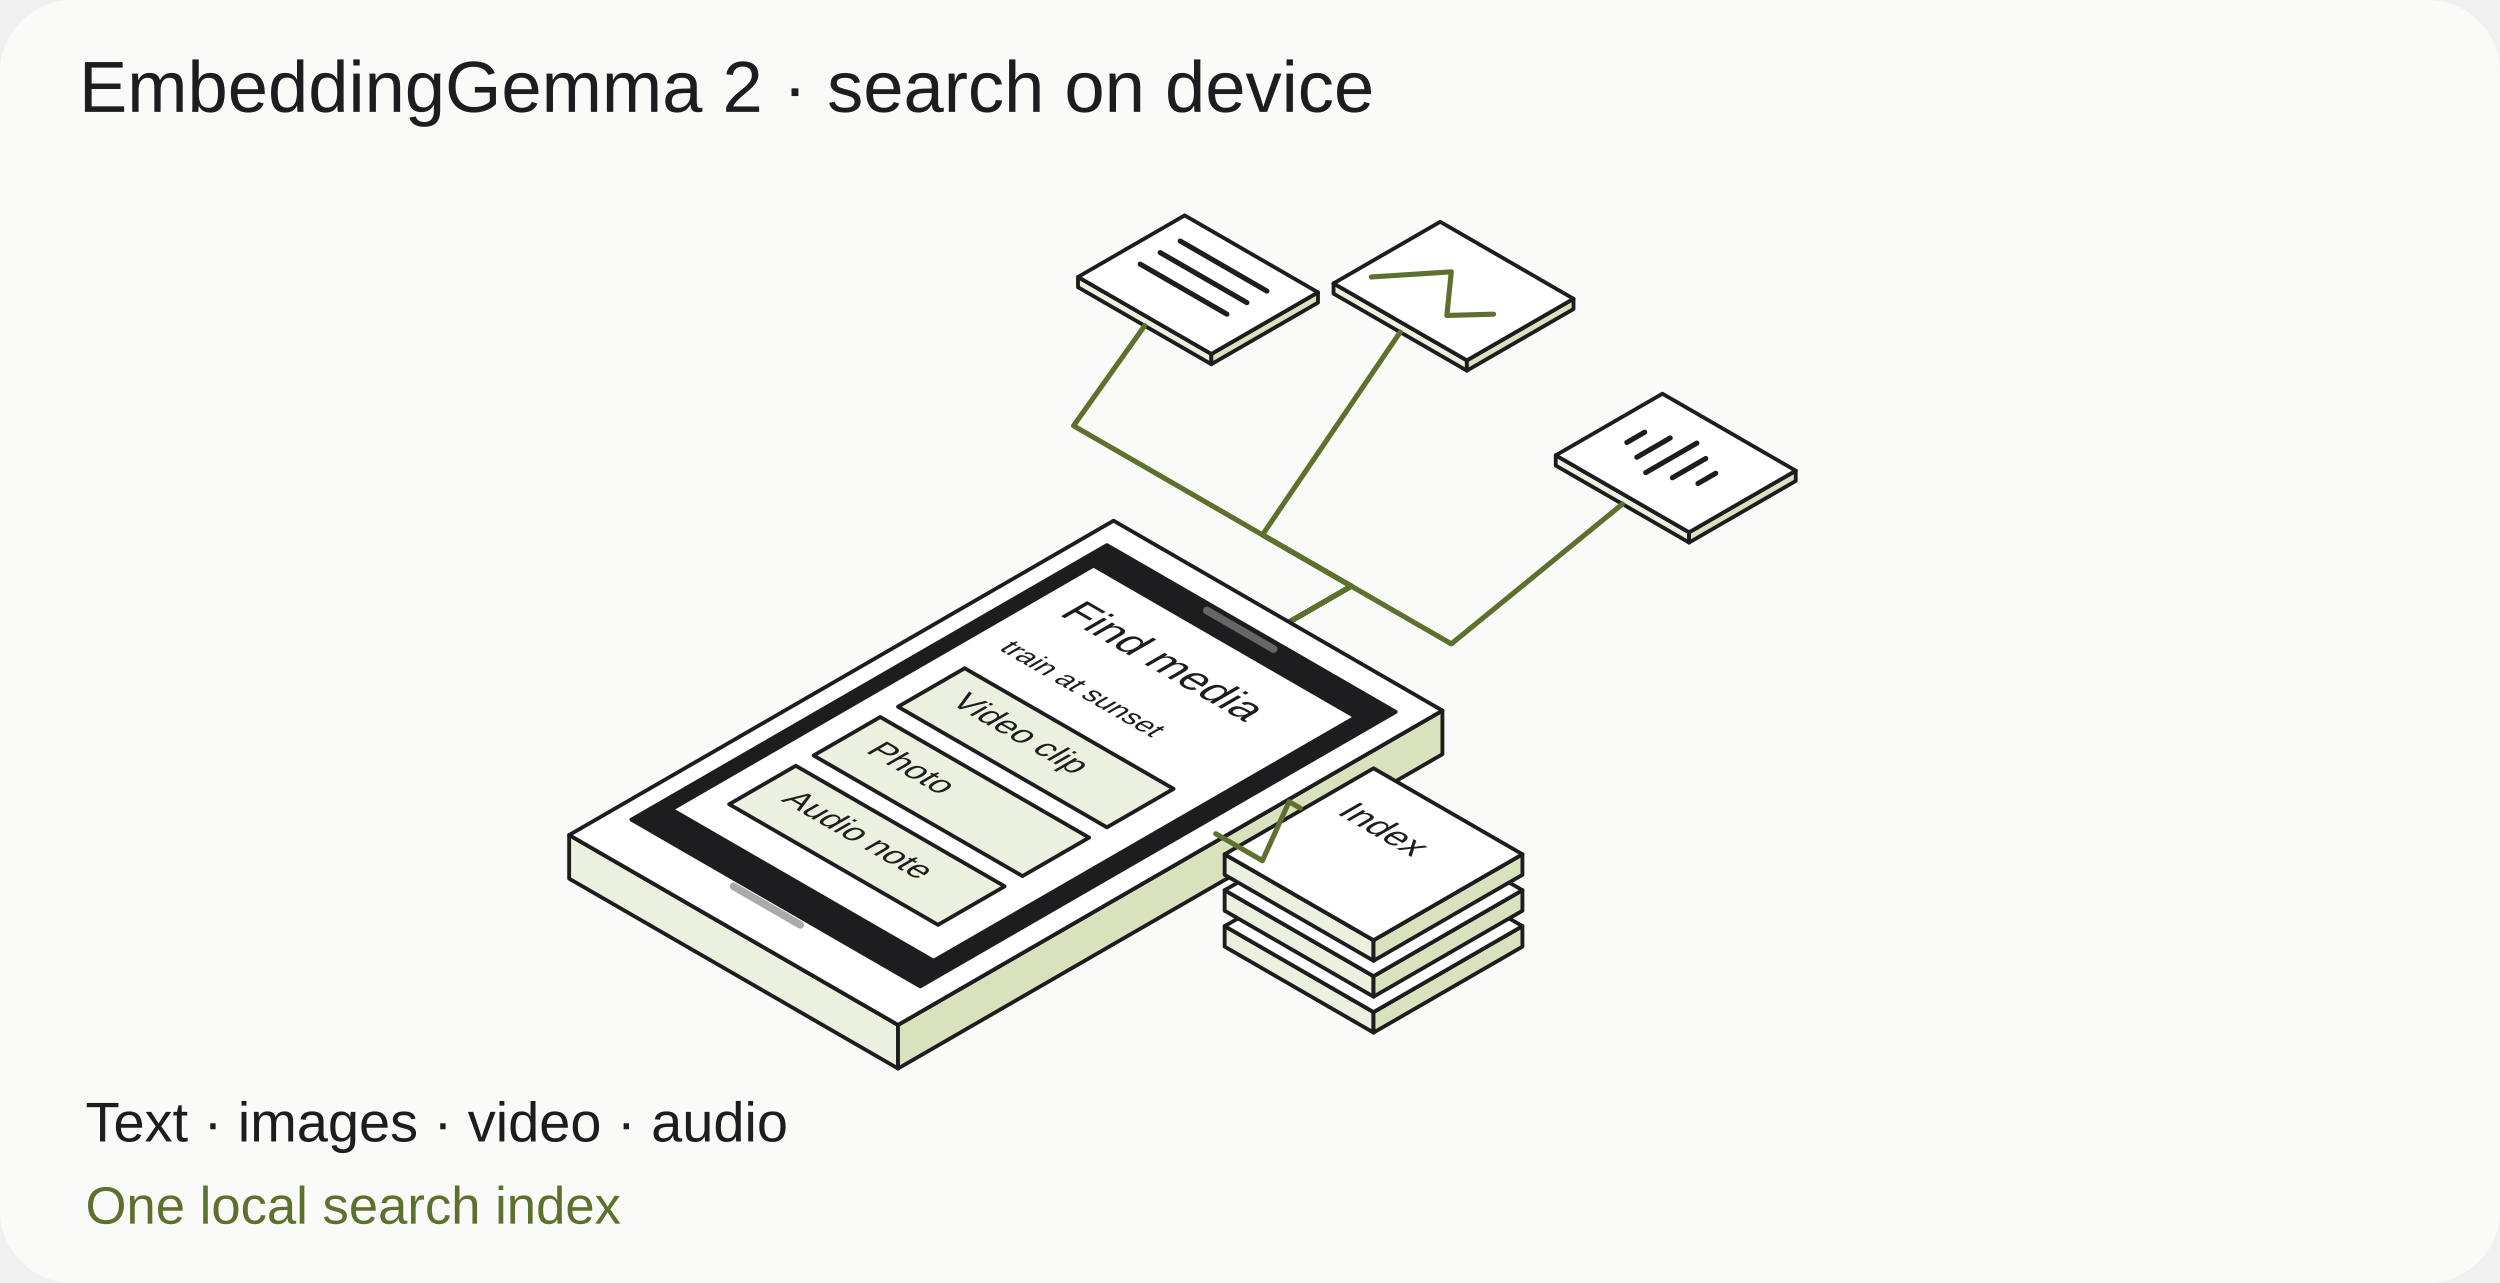
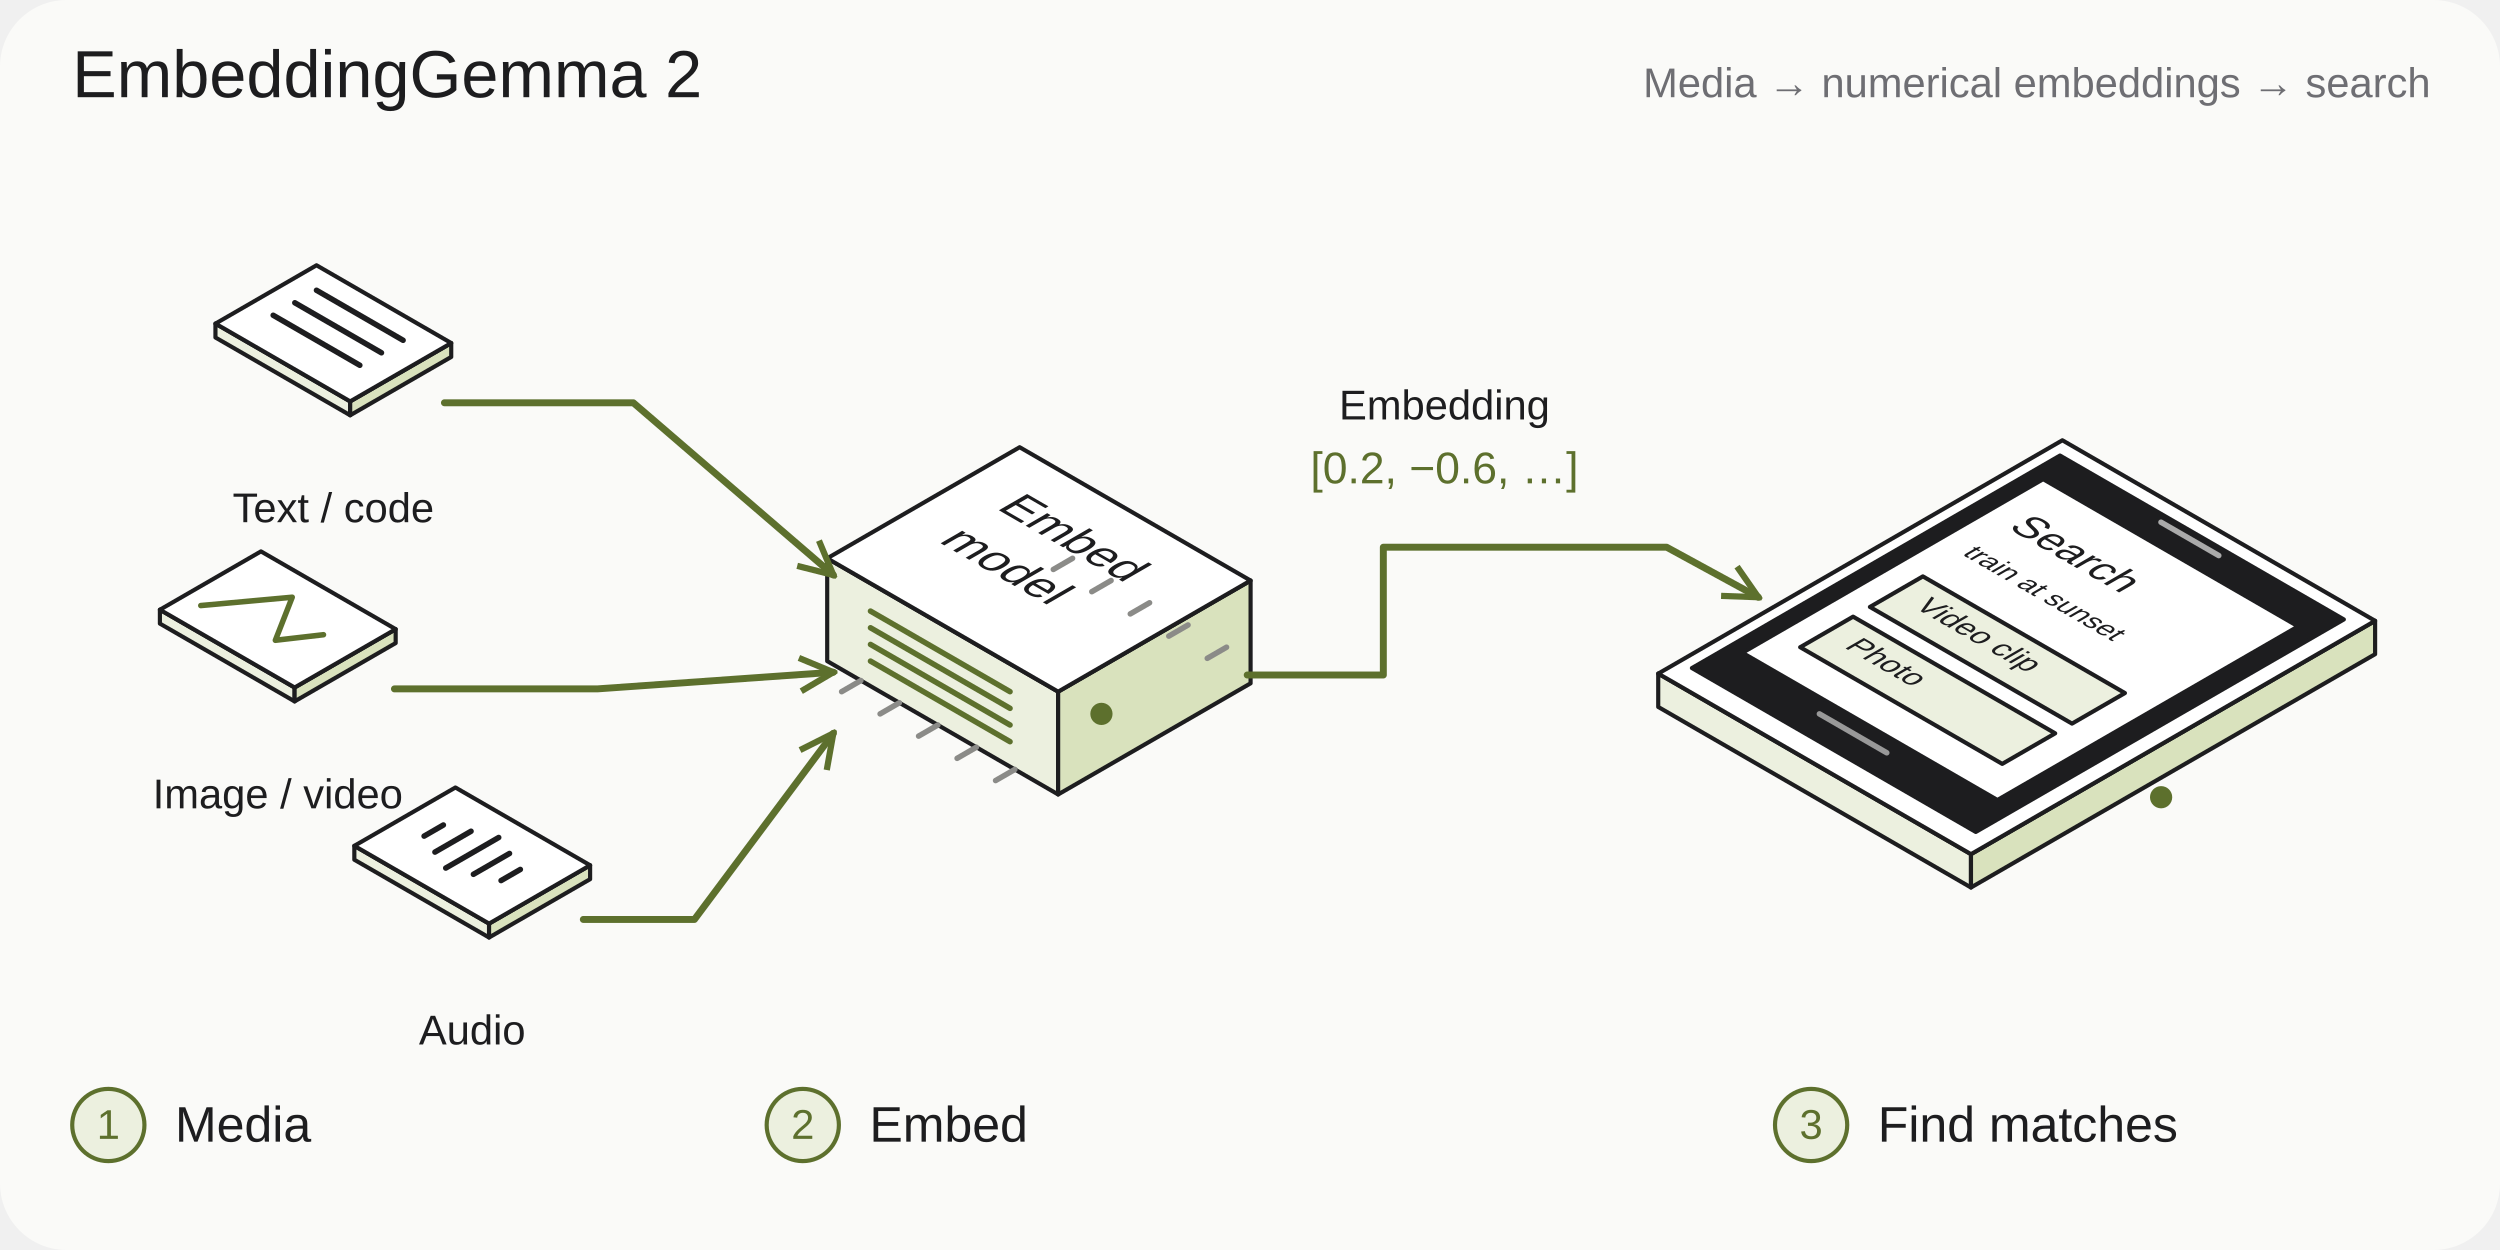
- <svg xmlns="http://www.w3.org/2000/svg" viewBox="0 0 760 390" role="img" aria-labelledby="title desc">
-   <rect width="760" height="390" rx="22" fill="#fafaf8" />
+ <svg xmlns="http://www.w3.org/2000/svg" viewBox="0 0 900 450" role="img" aria-labelledby="title desc">
+   <style>@media(prefers-reduced-motion:reduce){.motion{display:none}}</style>
+   <defs>
+     <marker id="arrow" viewBox="0 0 10 10" refX="9" refY="5" markerWidth="6" markerHeight="6" orient="auto">
+       <path d="M1 1 L9 5 L1 9" fill="none" stroke="#5d702d" stroke-width="1.5" />
+     </marker>
+   </defs>
+   <rect width="900" height="450" rx="24" fill="#fafaf8" />
  <g stroke="#1d1d1f" stroke-width="1.5" stroke-linecap="round" stroke-linejoin="round">
-     <text x="24" y="34" font-family="Arial,Helvetica,sans-serif" font-size="22" fill="#1d1d1f" stroke="none" text-anchor="start">EmbeddingGemma 2 · search on device</text>
-     <g transform="translate(84 92) scale(0.78)">
-       <polygon points="312.45,-6.00 364.41,24.00 364.41,20.00 312.45,-10.00" fill="#ecf0df" stroke="#1d1d1f" />
-       <polygon points="405.98,0.00 364.41,24.00 364.41,20.00 405.98,-4.00" fill="#d9e2bd" stroke="#1d1d1f" />
-       <polygon points="354.02,-34.00 405.98,-4.00 364.41,20.00 312.45,-10.00" fill="white" stroke="#1d1d1f" />
-       <polyline points="352.29,-24.00 386.06,-4.50" fill="none" stroke="#1d1d1f" stroke-width="2" />
-       <polyline points="344.49,-19.50 378.27,0.00" fill="none" stroke="#1d1d1f" stroke-width="2" />
-       <polyline points="336.70,-15.00 370.47,4.50" fill="none" stroke="#1d1d1f" stroke-width="2" />
-       <polyline points="338.43,9.00 310.72,48.00 418.97,110.50 392.99,125.50" fill="none" stroke="#5d702d" stroke-width="2" />
-       <polygon points="412.04,-3.50 464.00,26.50 464.00,22.50 412.04,-7.50" fill="#ecf0df" stroke="#1d1d1f" />
-       <polygon points="505.57,2.50 464.00,26.50 464.00,22.50 505.57,-1.50" fill="#d9e2bd" stroke="#1d1d1f" />
-       <polygon points="453.61,-31.50 505.57,-1.50 464.00,22.50 412.04,-7.50" fill="white" stroke="#1d1d1f" />
-       <polyline points="426.77,-10.00 457.94,-12.00 456.21,5.00 474.40,4.50" fill="none" stroke="#5d702d" stroke-width="2" />
-       <polyline points="438.02,11.50 384.33,90.50 418.97,110.50 392.99,125.50" fill="none" stroke="#5d702d" stroke-width="2" />
-       <polygon points="498.65,63.50 550.61,93.50 550.61,89.50 498.65,59.50" fill="#ecf0df" stroke="#1d1d1f" />
-       <polygon points="592.18,69.50 550.61,93.50 550.61,89.50 592.18,65.50" fill="#d9e2bd" stroke="#1d1d1f" />
-       <polygon points="540.21,35.50 592.18,65.50 550.61,89.50 498.65,59.50" fill="white" stroke="#1d1d1f" />
-       <polyline points="533.29,50.50 526.36,54.50" fill="none" stroke="#1d1d1f" stroke-width="2" />
-       <polyline points="543.25,52.75 530.26,60.25" fill="none" stroke="#1d1d1f" stroke-width="2" />
-       <polyline points="553.64,54.75 533.72,66.25" fill="none" stroke="#1d1d1f" stroke-width="2" />
-       <polyline points="557.10,60.75 544.11,68.25" fill="none" stroke="#1d1d1f" stroke-width="2" />
-       <polyline points="561.00,66.50 554.07,70.50" fill="none" stroke="#1d1d1f" stroke-width="2" />
-       <polyline points="524.63,78.50 457.94,133.00 418.97,110.50 392.99,125.50" fill="none" stroke="#5d702d" stroke-width="2" />
-       <polygon points="114.13,224.50 242.30,298.50 242.30,281.50 114.13,207.50" fill="#ecf0df" stroke="#1d1d1f" />
-       <polygon points="454.48,176.00 242.30,298.50 242.30,281.50 454.48,159.00" fill="#d9e2bd" stroke="#1d1d1f" />
-       <polygon points="326.31,85.00 454.48,159.00 242.30,281.50 114.13,207.50" fill="white" stroke="#1d1d1f" />
-       <polygon points="323.71,94.50 436.29,159.50 250.96,266.50 138.38,201.50" fill="#1d1d1f" stroke="#1d1d1f" />
-       <polygon points="318.51,102.50 420.70,161.50 256.16,256.50 153.97,197.50" fill="white" stroke="#1d1d1f" />
-       <polyline points="362.68,120.00 388.66,135.00" fill="none" stroke="#666" stroke-width="3" />
-       <g transform="translate(304.66 121.50) matrix(.8660254 .5 -.8660254 .5 0 0)">
-         <text x="0" y="0" font-family="Arial,Helvetica,sans-serif" font-size="17" fill="#1d1d1f" stroke="none" text-anchor="start">Find media</text>
-       </g>
-       <g transform="translate(281.27 135.00) matrix(.8660254 .5 -.8660254 .5 0 0)">
-         <text x="0" y="0" font-family="Arial,Helvetica,sans-serif" font-size="11" fill="#1d1d1f" stroke="none" text-anchor="start">train at sunset</text>
-       </g>
-       <polygon points="268.28,142.50 349.69,189.50 323.71,204.50 242.30,157.50" fill="#ecf0df" stroke="#1d1d1f" />
-       <g transform="translate(262.22 156.00) matrix(.8660254 .5 -.8660254 .5 0 0)">
-         <text x="0" y="0" font-family="Arial,Helvetica,sans-serif" font-size="13" fill="#1d1d1f" stroke="none" text-anchor="start">Video clip</text>
-       </g>
-       <polygon points="235.37,161.50 316.78,208.50 290.80,223.50 209.39,176.50" fill="#ecf0df" stroke="#1d1d1f" />
-       <g transform="translate(229.31 175.00) matrix(.8660254 .5 -.8660254 .5 0 0)">
-         <text x="0" y="0" font-family="Arial,Helvetica,sans-serif" font-size="13" fill="#1d1d1f" stroke="none" text-anchor="start">Photo</text>
-       </g>
-       <polygon points="202.46,180.50 283.87,227.50 257.89,242.50 176.48,195.50" fill="#ecf0df" stroke="#1d1d1f" />
-       <g transform="translate(196.40 194.00) matrix(.8660254 .5 -.8660254 .5 0 0)">
-         <text x="0" y="0" font-family="Arial,Helvetica,sans-serif" font-size="13" fill="#1d1d1f" stroke="none" text-anchor="start">Audio note</text>
-       </g>
-       <polyline points="178.22,227.50 204.20,242.50" fill="none" stroke="#aaa" stroke-width="3" />
-       <polygon points="369.61,251.00 427.63,284.50 427.63,276.50 369.61,243.00" fill="#ecf0df" stroke="#1d1d1f" />
-       <polygon points="485.66,251.00 427.63,284.50 427.63,276.50 485.66,243.00" fill="#d9e2bd" stroke="#1d1d1f" />
-       <polygon points="427.63,209.50 485.66,243.00 427.63,276.50 369.61,243.00" fill="white" stroke="#1d1d1f" />
-       <polygon points="369.61,237.00 427.63,270.50 427.63,262.50 369.61,229.00" fill="#ecf0df" stroke="#1d1d1f" />
-       <polygon points="485.66,237.00 427.63,270.50 427.63,262.50 485.66,229.00" fill="#d9e2bd" stroke="#1d1d1f" />
-       <polygon points="427.63,195.50 485.66,229.00 427.63,262.50 369.61,229.00" fill="white" stroke="#1d1d1f" />
-       <polygon points="369.61,223.00 427.63,256.50 427.63,248.50 369.61,215.00" fill="#ecf0df" stroke="#1d1d1f" />
-       <polygon points="485.66,223.00 427.63,256.50 427.63,248.50 485.66,215.00" fill="#d9e2bd" stroke="#1d1d1f" />
-       <polygon points="427.63,181.50 485.66,215.00 427.63,248.50 369.61,215.00" fill="white" stroke="#1d1d1f" />
-       <g transform="translate(412.91 199.00) matrix(.8660254 .5 -.8660254 .5 0 0)">
-         <text x="0" y="0" font-family="Arial,Helvetica,sans-serif" font-size="14" fill="#1d1d1f" stroke="none" text-anchor="start">Index</text>
-       </g>
-       <polyline points="366.14,207.00 384.33,217.50 394.72,194.50 399.05,197.00" fill="none" stroke="#5d702d" stroke-width="2" />
+     <text x="26" y="35" fill="#1d1d1f" stroke="none" font-family="Arial,Helvetica,sans-serif" font-size="24" text-anchor="start">EmbeddingGemma 2</text>
+     <text x="875" y="35" fill="#6e6e73" stroke="none" font-family="Arial,Helvetica,sans-serif" font-size="15" text-anchor="end">Media → numerical embeddings → search</text>
+     <polygon points="77.56,121.50 126.06,149.50 126.06,144.50 77.56,116.50" fill="#ecf0df" stroke="#1d1d1f" />
+     <polygon points="162.44,128.50 126.06,149.50 126.06,144.50 162.44,123.50" fill="#d9e2bd" stroke="#1d1d1f" />
+     <polygon points="113.94,95.50 162.44,123.50 126.06,144.50 77.56,116.50" fill="white" stroke="#1d1d1f" />
+     <polyline points="113.94,104.50 145.11,122.50" fill="none" stroke="#1d1d1f" stroke-width="2" />
+     <polyline points="106.14,109.00 137.32,127.00" fill="none" stroke="#1d1d1f" stroke-width="2" />
+     <polyline points="98.35,113.50 129.53,131.50" fill="none" stroke="#1d1d1f" stroke-width="2" />
+     <text x="120" y="188" fill="#1d1d1f" stroke="none" font-family="Arial,Helvetica,sans-serif" font-size="15" text-anchor="middle">Text / code</text>
+     <polygon points="57.56,224.50 106.06,252.50 106.06,247.50 57.56,219.50" fill="#ecf0df" stroke="#1d1d1f" />
+     <polygon points="142.44,231.50 106.06,252.50 106.06,247.50 142.44,226.50" fill="#d9e2bd" stroke="#1d1d1f" />
+     <polygon points="93.94,198.50 142.44,226.50 106.06,247.50 57.56,219.50" fill="white" stroke="#1d1d1f" />
+     <polyline points="72.29,218.00 105.20,215.00 99.13,230.50 116.45,228.50" fill="none" stroke="#5d702d" stroke-width="2" />
+     <text x="100" y="291" fill="#1d1d1f" stroke="none" font-family="Arial,Helvetica,sans-serif" font-size="15" text-anchor="middle">Image / video</text>
+     <polygon points="127.56,309.50 176.06,337.50 176.06,332.50 127.56,304.50" fill="#ecf0df" stroke="#1d1d1f" />
+     <polygon points="212.44,316.50 176.06,337.50 176.06,332.50 212.44,311.50" fill="#d9e2bd" stroke="#1d1d1f" />
+     <polygon points="163.94,283.50 212.44,311.50 176.06,332.50 127.56,304.50" fill="white" stroke="#1d1d1f" />
+     <polyline points="159.61,297.00 152.68,301.00" fill="none" stroke="#1d1d1f" stroke-width="2" />
+     <polyline points="169.57,299.25 156.58,306.75" fill="none" stroke="#1d1d1f" stroke-width="2" />
+     <polyline points="179.53,301.50 160.47,312.50" fill="none" stroke="#1d1d1f" stroke-width="2" />
+     <polyline points="183.42,307.25 170.43,314.75" fill="none" stroke="#1d1d1f" stroke-width="2" />
+     <polyline points="187.32,313.00 180.39,317.00" fill="none" stroke="#1d1d1f" stroke-width="2" />
+     <text x="170" y="376" fill="#1d1d1f" stroke="none" font-family="Arial,Helvetica,sans-serif" font-size="15" text-anchor="middle">Audio</text>
+     <polygon points="297.79,238.00 380.93,286.00 380.93,249.00 297.79,201.00" fill="#ecf0df" stroke="#1d1d1f" />
+     <polygon points="450.21,246.00 380.93,286.00 380.93,249.00 450.21,209.00" fill="#d9e2bd" stroke="#1d1d1f" />
+     <polygon points="367.07,161.00 450.21,209.00 380.93,249.00 297.79,201.00" fill="white" stroke="#1d1d1f" />
+     <polyline points="386.12,201.00 379.20,205.00" fill="none" stroke="#8b8b88" stroke-width="2" />
+     <polyline points="309.91,245.00 302.99,249.00" fill="none" stroke="#8b8b88" stroke-width="2" />
+     <polyline points="399.98,209.00 393.05,213.00" fill="none" stroke="#8b8b88" stroke-width="2" />
+     <polyline points="323.77,253.00 316.84,257.00" fill="none" stroke="#8b8b88" stroke-width="2" />
+     <polyline points="413.84,217.00 406.91,221.00" fill="none" stroke="#8b8b88" stroke-width="2" />
+     <polyline points="337.63,261.00 330.70,265.00" fill="none" stroke="#8b8b88" stroke-width="2" />
+     <polyline points="427.69,225.00 420.77,229.00" fill="none" stroke="#8b8b88" stroke-width="2" />
+     <polyline points="351.48,269.00 344.56,273.00" fill="none" stroke="#8b8b88" stroke-width="2" />
+     <polyline points="441.55,233.00 434.62,237.00" fill="none" stroke="#8b8b88" stroke-width="2" />
+     <polyline points="365.34,277.00 358.41,281.00" fill="none" stroke="#8b8b88" stroke-width="2" />
+     <g transform="translate(358.41 183.00) matrix(.8660254 .5 -.8660254 .5 0 0)">
+       <text x="0" y="0" fill="#1d1d1f" stroke="none" font-family="Arial,Helvetica,sans-serif" font-size="17" text-anchor="start">Embed</text>
    </g>
-     <text x="26" y="347" font-family="Arial,Helvetica,sans-serif" font-size="17" fill="#1d1d1f" stroke="none" text-anchor="start">Text · images · video · audio</text>
-     <text x="26" y="372" font-family="Arial,Helvetica,sans-serif" font-size="16" fill="#5d702d" stroke="none" text-anchor="start">One local search index</text>
+     <g transform="translate(337.63 195.00) matrix(.8660254 .5 -.8660254 .5 0 0)">
+       <text x="0" y="0" fill="#1d1d1f" stroke="none" font-family="Arial,Helvetica,sans-serif" font-size="17" text-anchor="start">model</text>
+     </g>
+     <polyline points="313.38,238.00 363.61,267.00" fill="none" stroke="#5d702d" stroke-width="2" />
+     <polyline points="313.38,232.00 363.61,261.00" fill="none" stroke="#5d702d" stroke-width="2" />
+     <polyline points="313.38,226.00 363.61,255.00" fill="none" stroke="#5d702d" stroke-width="2" />
+     <polyline points="313.38,220.00 363.61,249.00" fill="none" stroke="#5d702d" stroke-width="2" />
+     <circle cx="396.517" cy="257.0" r="4" fill="#5d702d" stroke="none" />
+     <circle class="motion" cx="396.517" cy="257.0" r="9" fill="none" stroke="#5d702d" opacity="0">
+       <animate attributeName="opacity" values="0;0;.9;.9;0;0" keyTimes="0;0.24;0.27;0.49;0.52;1" dur="8s" repeatCount="indefinite" />
+       <animate attributeName="r" values="6;12;6" dur="1.3s" repeatCount="indefinite" />
+     </circle>
+     <text x="520" y="151" fill="#1d1d1f" stroke="none" font-family="Arial,Helvetica,sans-serif" font-size="15" text-anchor="middle">Embedding</text>
+     <text x="520" y="174" fill="#5d702d" stroke="none" font-family="Arial,Helvetica,sans-serif" font-size="16" text-anchor="middle">[0.2, −0.6, …]</text>
+     <polygon points="596.96,254.50 709.55,319.50 709.55,307.50 596.96,242.50" fill="#ecf0df" stroke="#1d1d1f" />
+     <polygon points="855.04,235.50 709.55,319.50 709.55,307.50 855.04,223.50" fill="#d9e2bd" stroke="#1d1d1f" />
+     <polygon points="742.45,158.50 855.04,223.50 709.55,307.50 596.96,242.50" fill="white" stroke="#1d1d1f" />
+     <polygon points="741.59,164.00 843.78,223.00 711.28,299.50 609.09,240.50" fill="#1d1d1f" stroke="#1d1d1f" />
+     <polygon points="735.53,172.50 827.32,225.50 719.07,288.00 627.27,235.00" fill="white" stroke="#1d1d1f" />
+     <polyline points="777.96,188.00 798.75,200.00" fill="none" stroke="#aaa" stroke-width="2" />
+     <g transform="translate(722.54 190.00) matrix(.8660254 .5 -.8660254 .5 0 0)">
+       <text x="0" y="0" fill="#1d1d1f" stroke="none" font-family="Arial,Helvetica,sans-serif" font-size="15" text-anchor="start">Search</text>
+     </g>
+     <g transform="translate(706.08 199.50) matrix(.8660254 .5 -.8660254 .5 0 0)">
+       <text x="0" y="0" fill="#1d1d1f" stroke="none" font-family="Arial,Helvetica,sans-serif" font-size="10" text-anchor="start">train at sunset</text>
+     </g>
+     <polygon points="692.23,207.50 764.97,249.50 745.92,260.50 673.17,218.50" fill="#ecf0df" stroke="#1d1d1f" />
+     <g transform="translate(688.76 218.50) matrix(.8660254 .5 -.8660254 .5 0 0)">
+       <text x="0" y="0" fill="#1d1d1f" stroke="none" font-family="Arial,Helvetica,sans-serif" font-size="11" text-anchor="start">Video clip</text>
+     </g>
+     <polygon points="667.11,222.00 739.86,264.00 720.80,275.00 648.06,233.00" fill="#ecf0df" stroke="#1d1d1f" />
+     <g transform="translate(663.65 233.00) matrix(.8660254 .5 -.8660254 .5 0 0)">
+       <text x="0" y="0" fill="#1d1d1f" stroke="none" font-family="Arial,Helvetica,sans-serif" font-size="11" text-anchor="start">Photo</text>
+     </g>
+     <polyline points="654.99,257.00 679.23,271.00" fill="none" stroke="#999" stroke-width="2" />
+     <path d="M160 145 L228 145 L300 207" fill="none" stroke="#5d702d" stroke-width="2.5" marker-end="url(#arrow)" />
+     <g class="motion" opacity="0">
+       <path d="M-7 0 L0 4 L7 0 V4 L0 8 L-7 4 Z" fill="#d9e2bd" stroke="white" stroke-width="1" />
+       <path d="M0 -4 L7 0 L0 4 L-7 0 Z" fill="#5d702d" stroke="white" stroke-width="1" />
+       <animateMotion path="M160 145 L228 145 L300 207" dur="8s" repeatCount="indefinite" calcMode="linear" keyPoints="0;0;1;1" keyTimes="0;0.02;0.3;1" />
+       <animate attributeName="opacity" values="0;0;1;1;0;0" keyTimes="0;0.02;0.028;0.292;0.3;1" dur="8s" repeatCount="indefinite" />
+     </g>
+     <path d="M142 248 L215 248 L300 242" fill="none" stroke="#5d702d" stroke-width="2.5" marker-end="url(#arrow)" />
+     <g class="motion" opacity="0">
+       <path d="M-7 0 L0 4 L7 0 V4 L0 8 L-7 4 Z" fill="#d9e2bd" stroke="white" stroke-width="1" />
+       <path d="M0 -4 L7 0 L0 4 L-7 0 Z" fill="#5d702d" stroke="white" stroke-width="1" />
+       <animateMotion path="M142 248 L215 248 L300 242" dur="8s" repeatCount="indefinite" calcMode="linear" keyPoints="0;0;1;1" keyTimes="0;0.04;0.32;1" />
+       <animate attributeName="opacity" values="0;0;1;1;0;0" keyTimes="0;0.04;0.048;0.312;0.32;1" dur="8s" repeatCount="indefinite" />
+     </g>
+     <path d="M210 331 L250 331 L300 264" fill="none" stroke="#5d702d" stroke-width="2.5" marker-end="url(#arrow)" />
+     <g class="motion" opacity="0">
+       <path d="M-7 0 L0 4 L7 0 V4 L0 8 L-7 4 Z" fill="#d9e2bd" stroke="white" stroke-width="1" />
+       <path d="M0 -4 L7 0 L0 4 L-7 0 Z" fill="#5d702d" stroke="white" stroke-width="1" />
+       <animateMotion path="M210 331 L250 331 L300 264" dur="8s" repeatCount="indefinite" calcMode="linear" keyPoints="0;0;1;1" keyTimes="0;0.06;0.34;1" />
+       <animate attributeName="opacity" values="0;0;1;1;0;0" keyTimes="0;0.06;0.068;0.332;0.34;1" dur="8s" repeatCount="indefinite" />
+     </g>
+     <path d="M449 243 L498 243 L498 197 L600 197 L633 215" fill="none" stroke="#5d702d" stroke-width="2.5" marker-end="url(#arrow)" />
+     <g class="motion" opacity="0">
+       <path d="M-7 0 L0 4 L7 0 V4 L0 8 L-7 4 Z" fill="#d9e2bd" stroke="white" stroke-width="1" />
+       <path d="M0 -4 L7 0 L0 4 L-7 0 Z" fill="#5d702d" stroke="white" stroke-width="1" />
+       <animateMotion path="M449 243 L498 243 L498 197 L600 197 L633 215" dur="8s" repeatCount="indefinite" calcMode="linear" keyPoints="0;0;1;1" keyTimes="0;0.4;0.72;1" />
+       <animate attributeName="opacity" values="0;0;1;1;0;0" keyTimes="0;0.4;0.408;0.712;0.72;1" dur="8s" repeatCount="indefinite" />
+     </g>
+     <circle cx="778" cy="287" r="4" fill="#5d702d" stroke="none" />
+     <circle class="motion" cx="778" cy="287" r="9" fill="none" stroke="#5d702d" opacity="0">
+       <animate attributeName="opacity" values="0;0;.9;.9;0;0" keyTimes="0;0.72;0.75;0.91;0.94;1" dur="8s" repeatCount="indefinite" />
+       <animate attributeName="r" values="6;12;6" dur="1.3s" repeatCount="indefinite" />
+     </circle>
+     <circle cx="39" cy="405" r="13" fill="#ecf0df" stroke="#5d702d" />
+     <text x="39" y="410" fill="#5d702d" stroke="none" font-family="Arial,Helvetica,sans-serif" font-size="15" text-anchor="middle">1</text>
+     <text x="63" y="411" fill="#1d1d1f" stroke="none" font-family="Arial,Helvetica,sans-serif" font-size="18" text-anchor="start">Media</text>
+     <circle cx="289" cy="405" r="13" fill="#ecf0df" stroke="#5d702d" />
+     <text x="289" y="410" fill="#5d702d" stroke="none" font-family="Arial,Helvetica,sans-serif" font-size="15" text-anchor="middle">2</text>
+     <text x="313" y="411" fill="#1d1d1f" stroke="none" font-family="Arial,Helvetica,sans-serif" font-size="18" text-anchor="start">Embed</text>
+     <circle cx="652" cy="405" r="13" fill="#ecf0df" stroke="#5d702d" />
+     <text x="652" y="410" fill="#5d702d" stroke="none" font-family="Arial,Helvetica,sans-serif" font-size="15" text-anchor="middle">3</text>
+     <text x="676" y="411" fill="#1d1d1f" stroke="none" font-family="Arial,Helvetica,sans-serif" font-size="18" text-anchor="start">Find matches</text>
  </g>
</svg>
